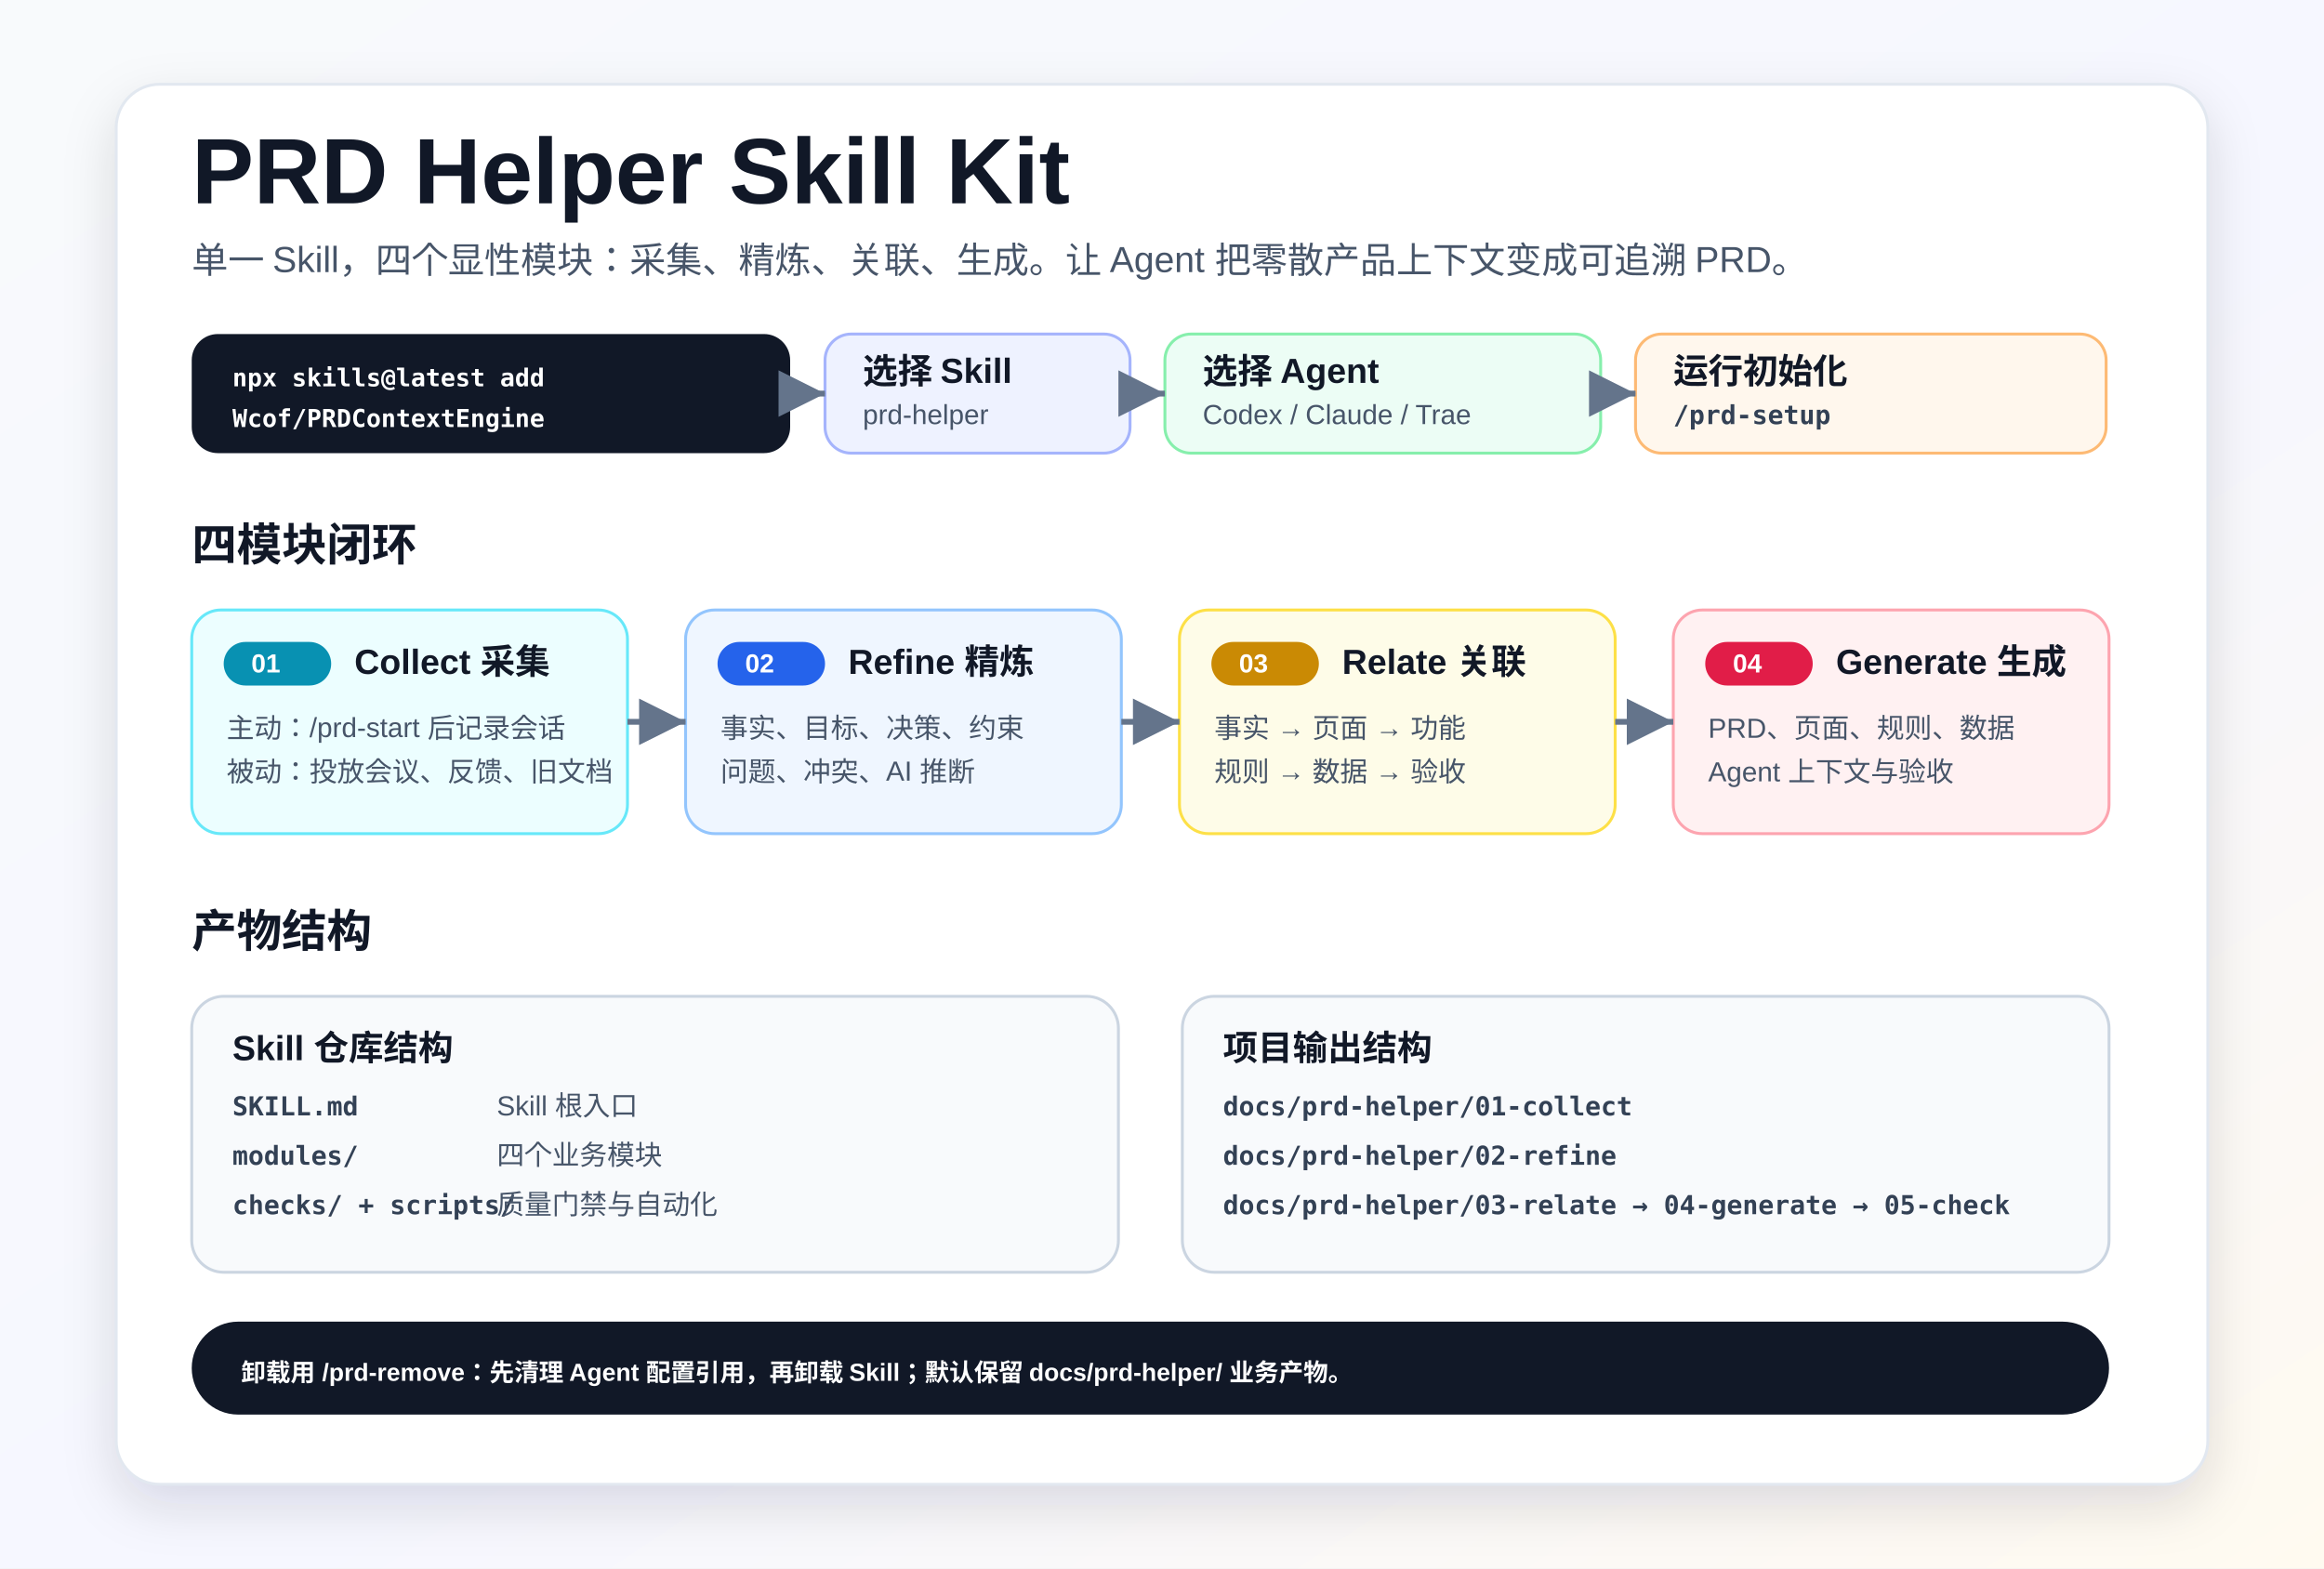
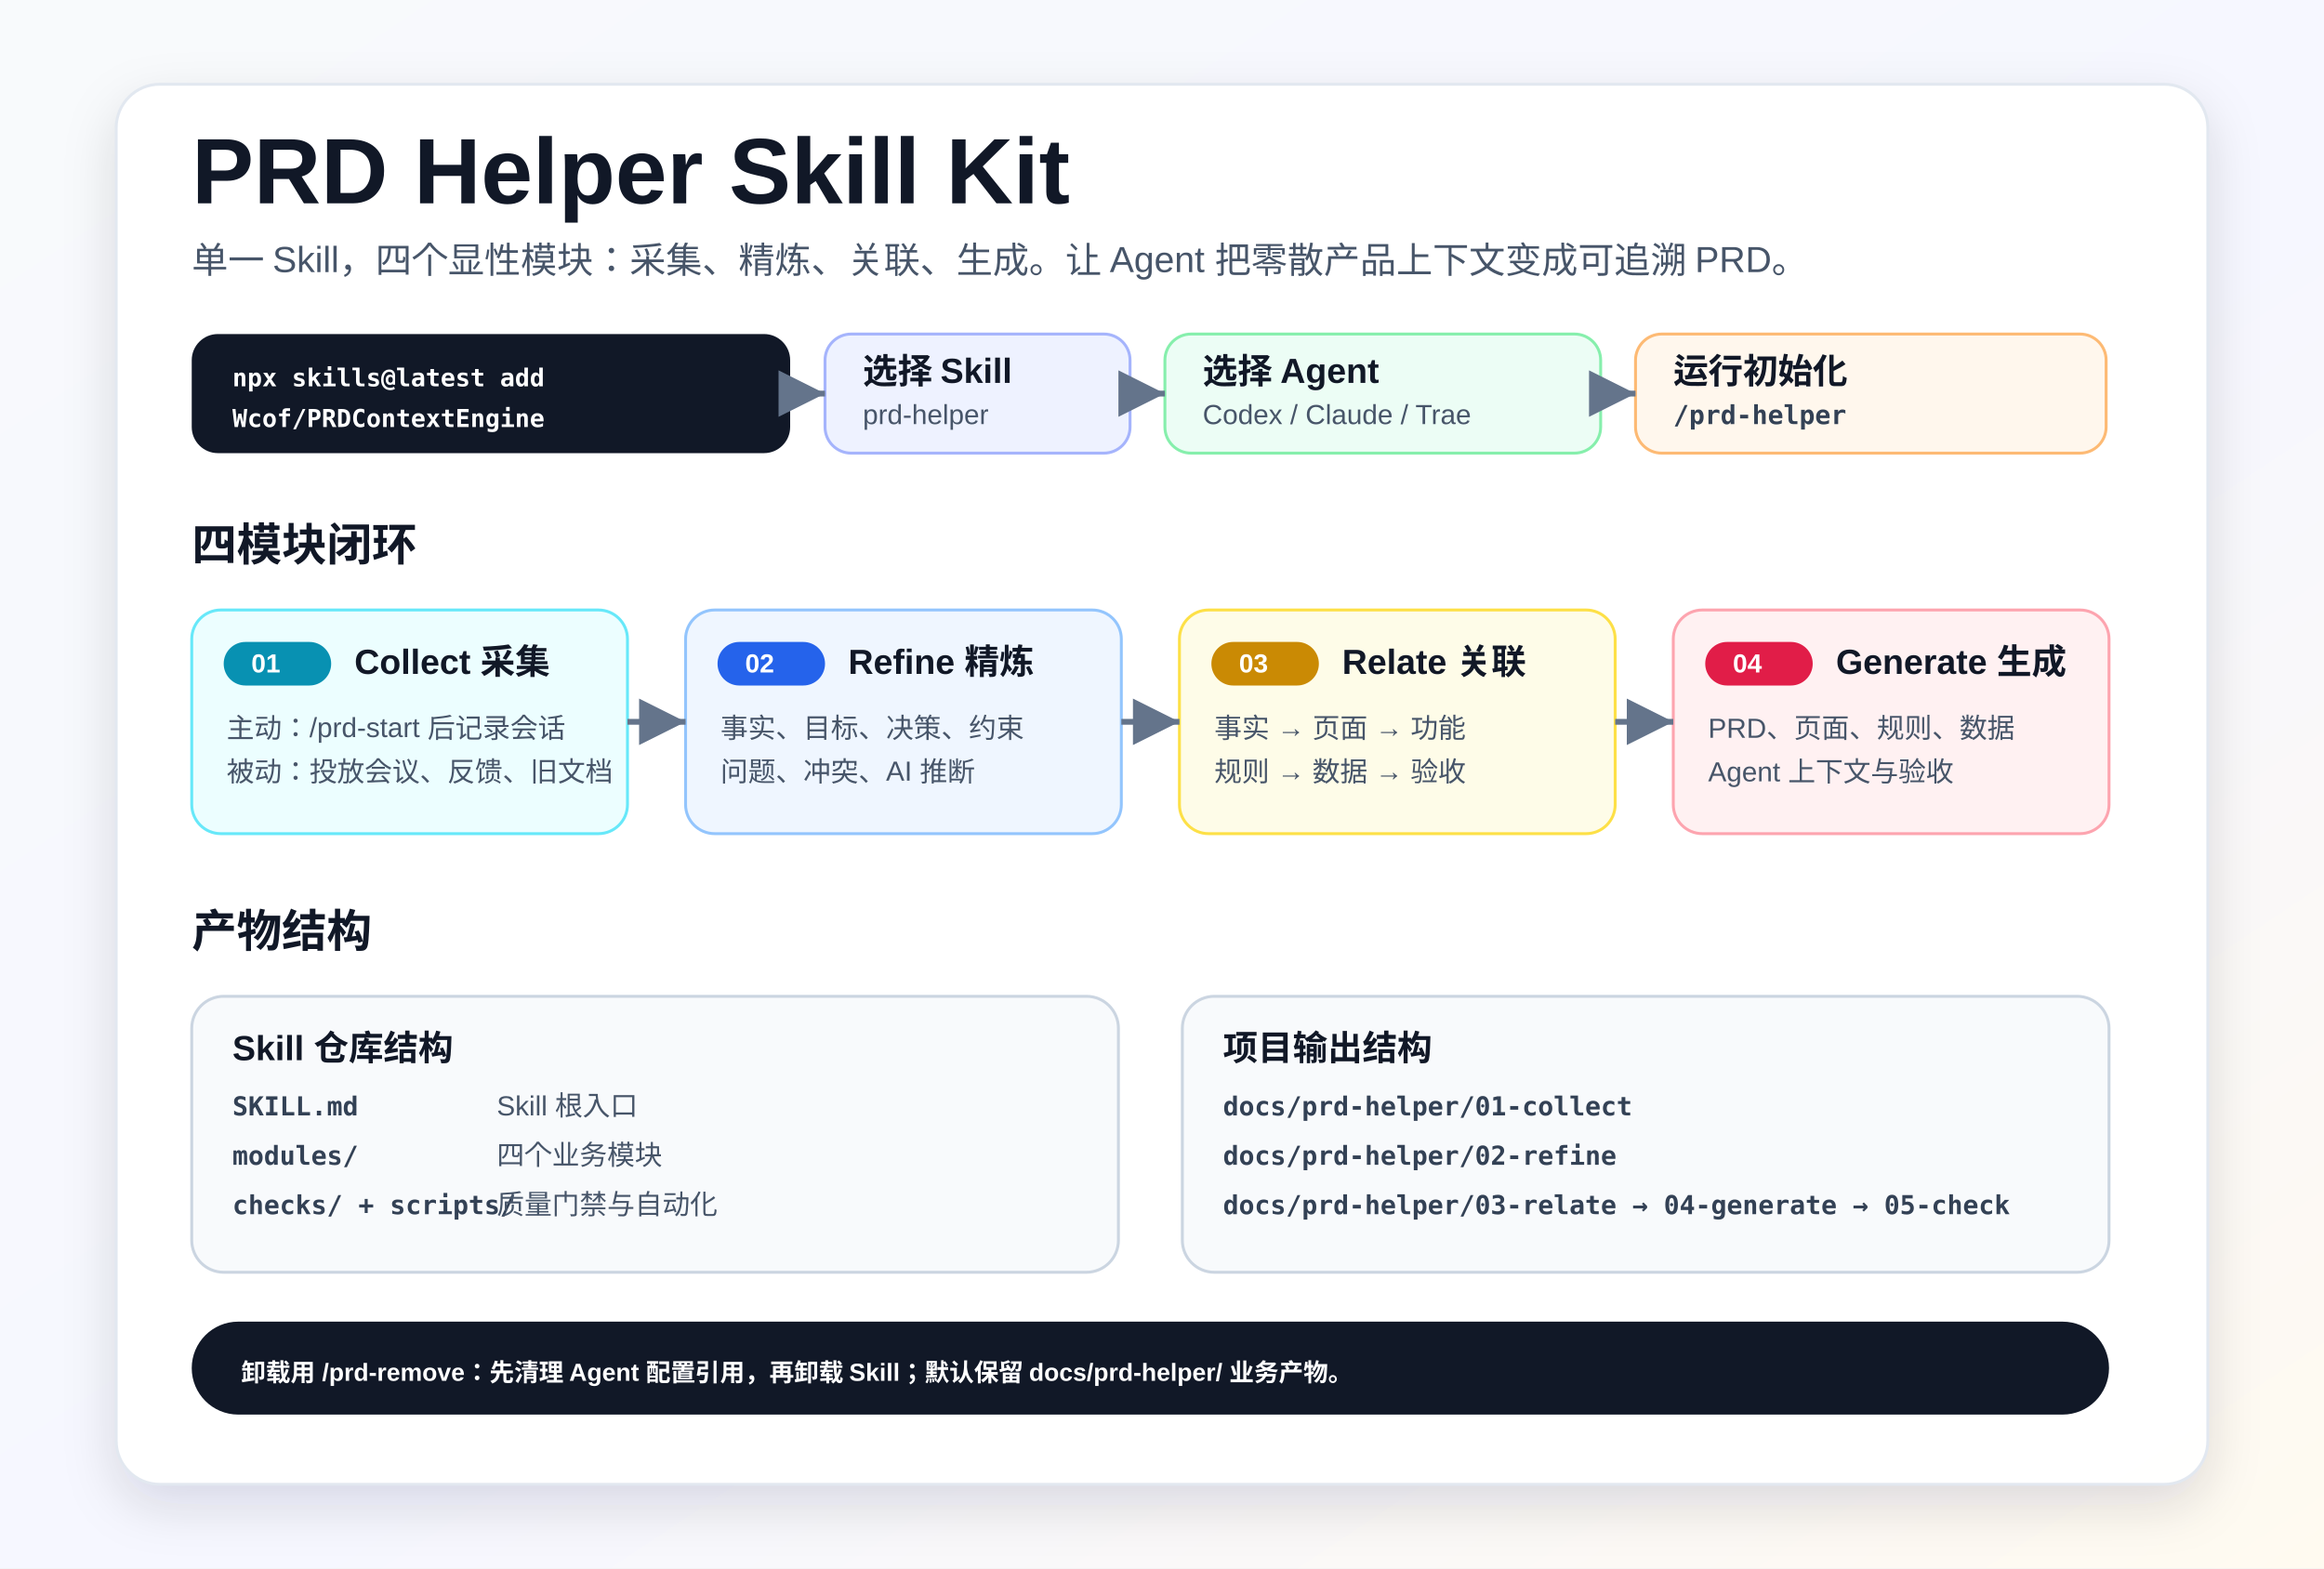
<svg xmlns="http://www.w3.org/2000/svg" width="1600" height="1080" viewBox="0 0 1600 1080" role="img" aria-label="PRD Helper Skill Kit overview">
  <defs>
    <linearGradient id="bg" x1="0" y1="0" x2="1" y2="1">
      <stop offset="0%" stop-color="#f8fafc" />
      <stop offset="56%" stop-color="#f6f7ff" />
      <stop offset="100%" stop-color="#fffaf0" />
    </linearGradient>
    <filter id="shadow" x="-20%" y="-20%" width="140%" height="140%">
      <feDropShadow dx="0" dy="14" stdDeviation="18" flood-color="#0f172a" flood-opacity="0.14" />
    </filter>
    <marker id="arrow" markerWidth="12" markerHeight="12" refX="10" refY="6" orient="auto">
      <path d="M2 2 L10 6 L2 10 Z" fill="#64748b" />
    </marker>
    <style>
      .title { font: 800 64px "PingFang SC", "Microsoft YaHei", Arial, sans-serif; fill: #111827; letter-spacing: 0; }
      .subtitle { font: 500 25px "PingFang SC", "Microsoft YaHei", Arial, sans-serif; fill: #475569; letter-spacing: 0; }
      .section { font: 800 31px "PingFang SC", "Microsoft YaHei", Arial, sans-serif; fill: #111827; letter-spacing: 0; }
      .label { font: 800 24px "PingFang SC", "Microsoft YaHei", Arial, sans-serif; fill: #111827; letter-spacing: 0; }
      .body { font: 500 19px "PingFang SC", "Microsoft YaHei", Arial, sans-serif; fill: #475569; letter-spacing: 0; }
      .small { font: 600 17px "PingFang SC", "Microsoft YaHei", Arial, sans-serif; fill: #334155; letter-spacing: 0; }
      .mono { font: 700 18px "SFMono-Regular", Consolas, monospace; fill: #334155; letter-spacing: 0; }
      .monoWhite { font: 800 17px "SFMono-Regular", Consolas, monospace; fill: #ffffff; letter-spacing: 0; }
      .badge { font: 800 18px "PingFang SC", "Microsoft YaHei", Arial, sans-serif; fill: #ffffff; letter-spacing: 0; }
    </style>
  </defs>
  <rect width="1600" height="1080" fill="url(#bg)" />
  <rect x="80" y="58" width="1440" height="964" rx="30" fill="#ffffff" opacity="0.96" filter="url(#shadow)" />
  <rect x="80" y="58" width="1440" height="964" rx="30" fill="none" stroke="#e2e8f0" stroke-width="2" />
  <text x="132" y="140" class="title">PRD Helper Skill Kit</text>
  <text x="132" y="188" class="subtitle">单一 Skill，四个显性模块：采集、精炼、关联、生成。让 Agent 把零散产品上下文变成可追溯 PRD。</text>
  <g transform="translate(132 230)">
    <rect x="0" y="0" width="412" height="82" rx="18" fill="#111827" />
    <text x="28" y="36" class="monoWhite">npx skills@latest add</text>
    <text x="28" y="64" class="monoWhite">Wcof/PRDContextEngine</text>
    <rect x="436" y="0" width="210" height="82" rx="18" fill="#eef2ff" stroke="#a5b4fc" stroke-width="2" />
    <text x="462" y="34" class="label">选择 Skill</text>
    <text x="462" y="62" class="body">prd-helper</text>
    <rect x="670" y="0" width="300" height="82" rx="18" fill="#ecfdf5" stroke="#86efac" stroke-width="2" />
    <text x="696" y="34" class="label">选择 Agent</text>
    <text x="696" y="62" class="body">Codex / Claude / Trae</text>
    <rect x="994" y="0" width="324" height="82" rx="18" fill="#fff7ed" stroke="#fdba74" stroke-width="2" />
    <text x="1020" y="34" class="label">运行初始化</text>
-     <text x="1020" y="62" class="mono">/prd-setup</text>
+     <text x="1020" y="62" class="mono">/prd-helper</text>
    <path d="M412 41 L436 41" stroke="#64748b" stroke-width="4" marker-end="url(#arrow)" />
    <path d="M646 41 L670 41" stroke="#64748b" stroke-width="4" marker-end="url(#arrow)" />
    <path d="M970 41 L994 41" stroke="#64748b" stroke-width="4" marker-end="url(#arrow)" />
  </g>
  <text x="132" y="386" class="section">四模块闭环</text>
  <g transform="translate(132 420)">
    <rect x="0" y="0" width="300" height="154" rx="20" fill="#ecfeff" stroke="#67e8f9" stroke-width="2" />
    <rect x="22" y="22" width="74" height="30" rx="15" fill="#0891b2" />
    <text x="41" y="43" class="badge">01</text>
    <text x="112" y="44" class="label">Collect 采集</text>
    <text x="24" y="88" class="body">主动：/prd-start 后记录会话</text>
    <text x="24" y="118" class="body">被动：投放会议、反馈、旧文档</text>
    <rect x="340" y="0" width="300" height="154" rx="20" fill="#eff6ff" stroke="#93c5fd" stroke-width="2" />
    <rect x="362" y="22" width="74" height="30" rx="15" fill="#2563eb" />
    <text x="381" y="43" class="badge">02</text>
    <text x="452" y="44" class="label">Refine 精炼</text>
    <text x="364" y="88" class="body">事实、目标、决策、约束</text>
    <text x="364" y="118" class="body">问题、冲突、AI 推断</text>
    <rect x="680" y="0" width="300" height="154" rx="20" fill="#fefce8" stroke="#fde047" stroke-width="2" />
    <rect x="702" y="22" width="74" height="30" rx="15" fill="#ca8a04" />
    <text x="721" y="43" class="badge">03</text>
    <text x="792" y="44" class="label">Relate 关联</text>
    <text x="704" y="88" class="body">事实 → 页面 → 功能</text>
    <text x="704" y="118" class="body">规则 → 数据 → 验收</text>
    <rect x="1020" y="0" width="300" height="154" rx="20" fill="#fff1f2" stroke="#fda4af" stroke-width="2" />
    <rect x="1042" y="22" width="74" height="30" rx="15" fill="#e11d48" />
    <text x="1061" y="43" class="badge">04</text>
    <text x="1132" y="44" class="label">Generate 生成</text>
    <text x="1044" y="88" class="body">PRD、页面、规则、数据</text>
    <text x="1044" y="118" class="body">Agent 上下文与验收</text>
    <path d="M300 77 L340 77" stroke="#64748b" stroke-width="4" marker-end="url(#arrow)" />
    <path d="M640 77 L680 77" stroke="#64748b" stroke-width="4" marker-end="url(#arrow)" />
    <path d="M980 77 L1020 77" stroke="#64748b" stroke-width="4" marker-end="url(#arrow)" />
  </g>
  <text x="132" y="652" class="section">产物结构</text>
  <g transform="translate(132 686)">
    <rect x="0" y="0" width="638" height="190" rx="22" fill="#f8fafc" stroke="#cbd5e1" stroke-width="2" />
    <text x="28" y="44" class="label">Skill 仓库结构</text>
    <text x="28" y="82" class="mono">SKILL.md</text>
    <text x="210" y="82" class="body">Skill 根入口</text>
    <text x="28" y="116" class="mono">modules/</text>
    <text x="210" y="116" class="body">四个业务模块</text>
    <text x="28" y="150" class="mono">checks/ + scripts/</text>
    <text x="210" y="150" class="body">质量门禁与自动化</text>
    <rect x="682" y="0" width="638" height="190" rx="22" fill="#f8fafc" stroke="#cbd5e1" stroke-width="2" />
    <text x="710" y="44" class="label">项目输出结构</text>
    <text x="710" y="82" class="mono">docs/prd-helper/01-collect</text>
    <text x="710" y="116" class="mono">docs/prd-helper/02-refine</text>
    <text x="710" y="150" class="mono">docs/prd-helper/03-relate → 04-generate → 05-check</text>
  </g>
  <g transform="translate(132 910)">
    <rect x="0" y="0" width="1320" height="64" rx="32" fill="#111827" />
    <text x="34" y="41" class="small" fill="#ffffff" style="fill:#ffffff">卸载用 /prd-remove：先清理 Agent 配置引用，再卸载 Skill；默认保留 docs/prd-helper/ 业务产物。</text>
  </g>
</svg>
